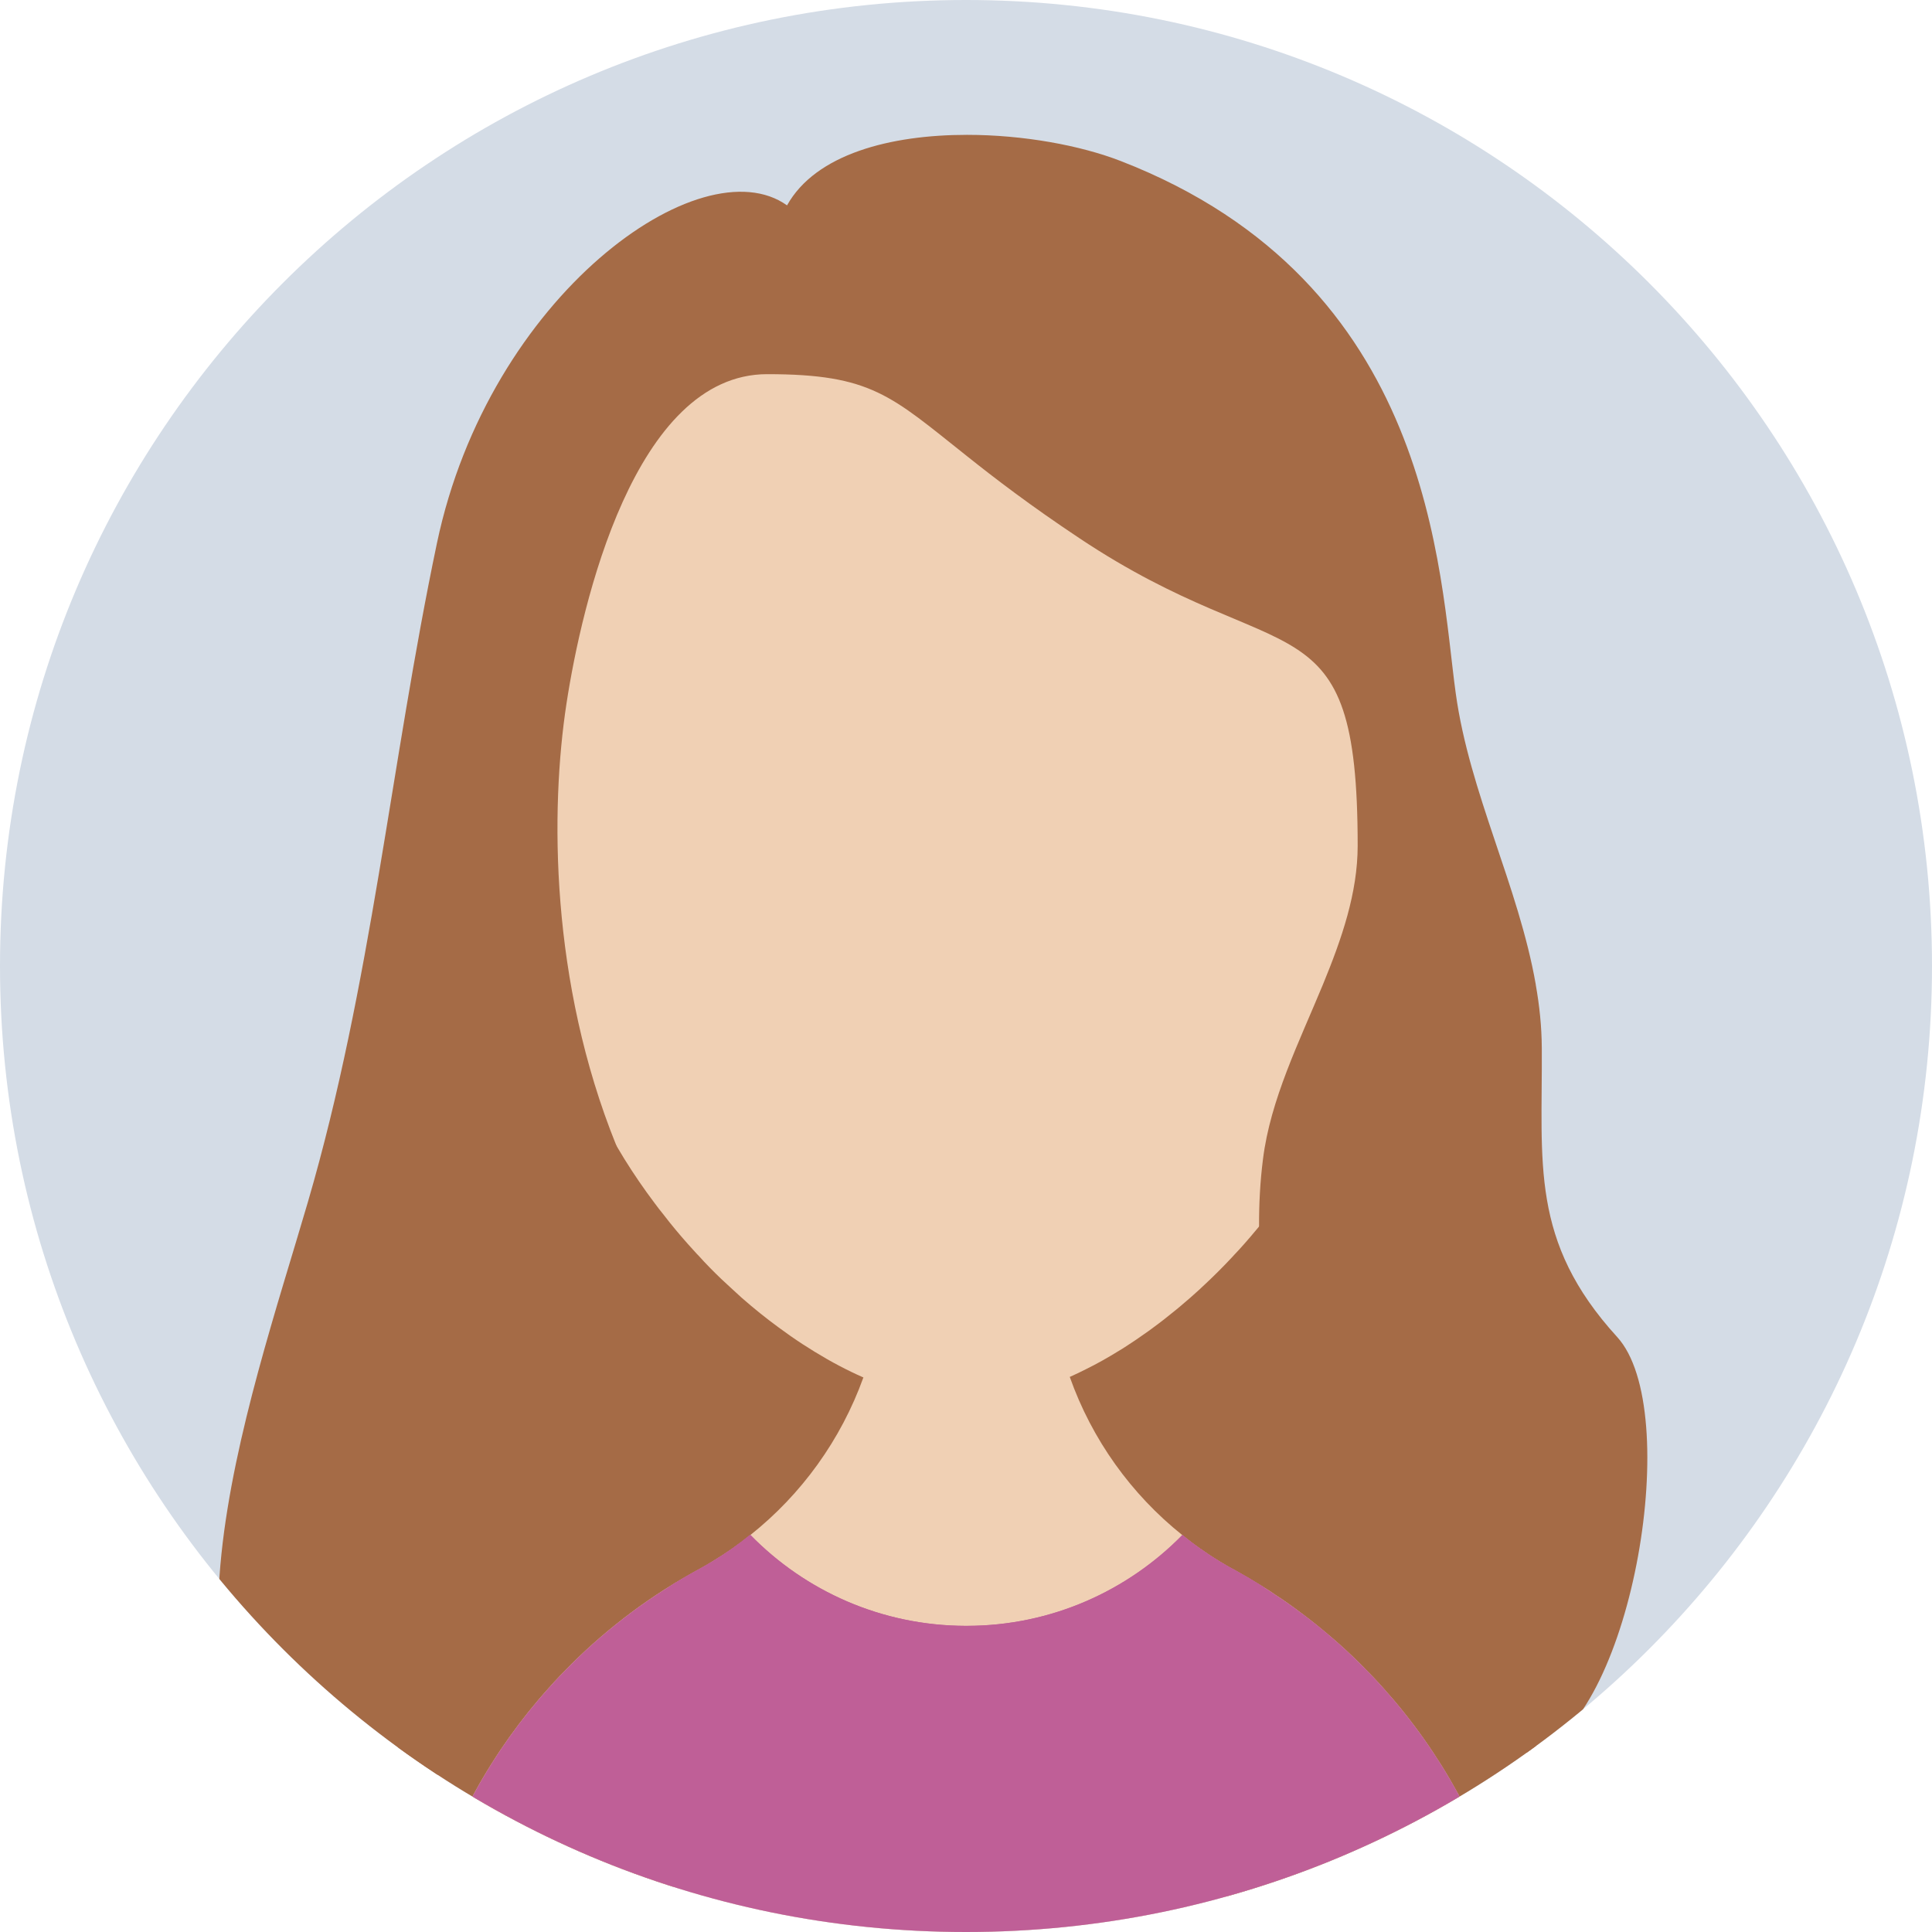
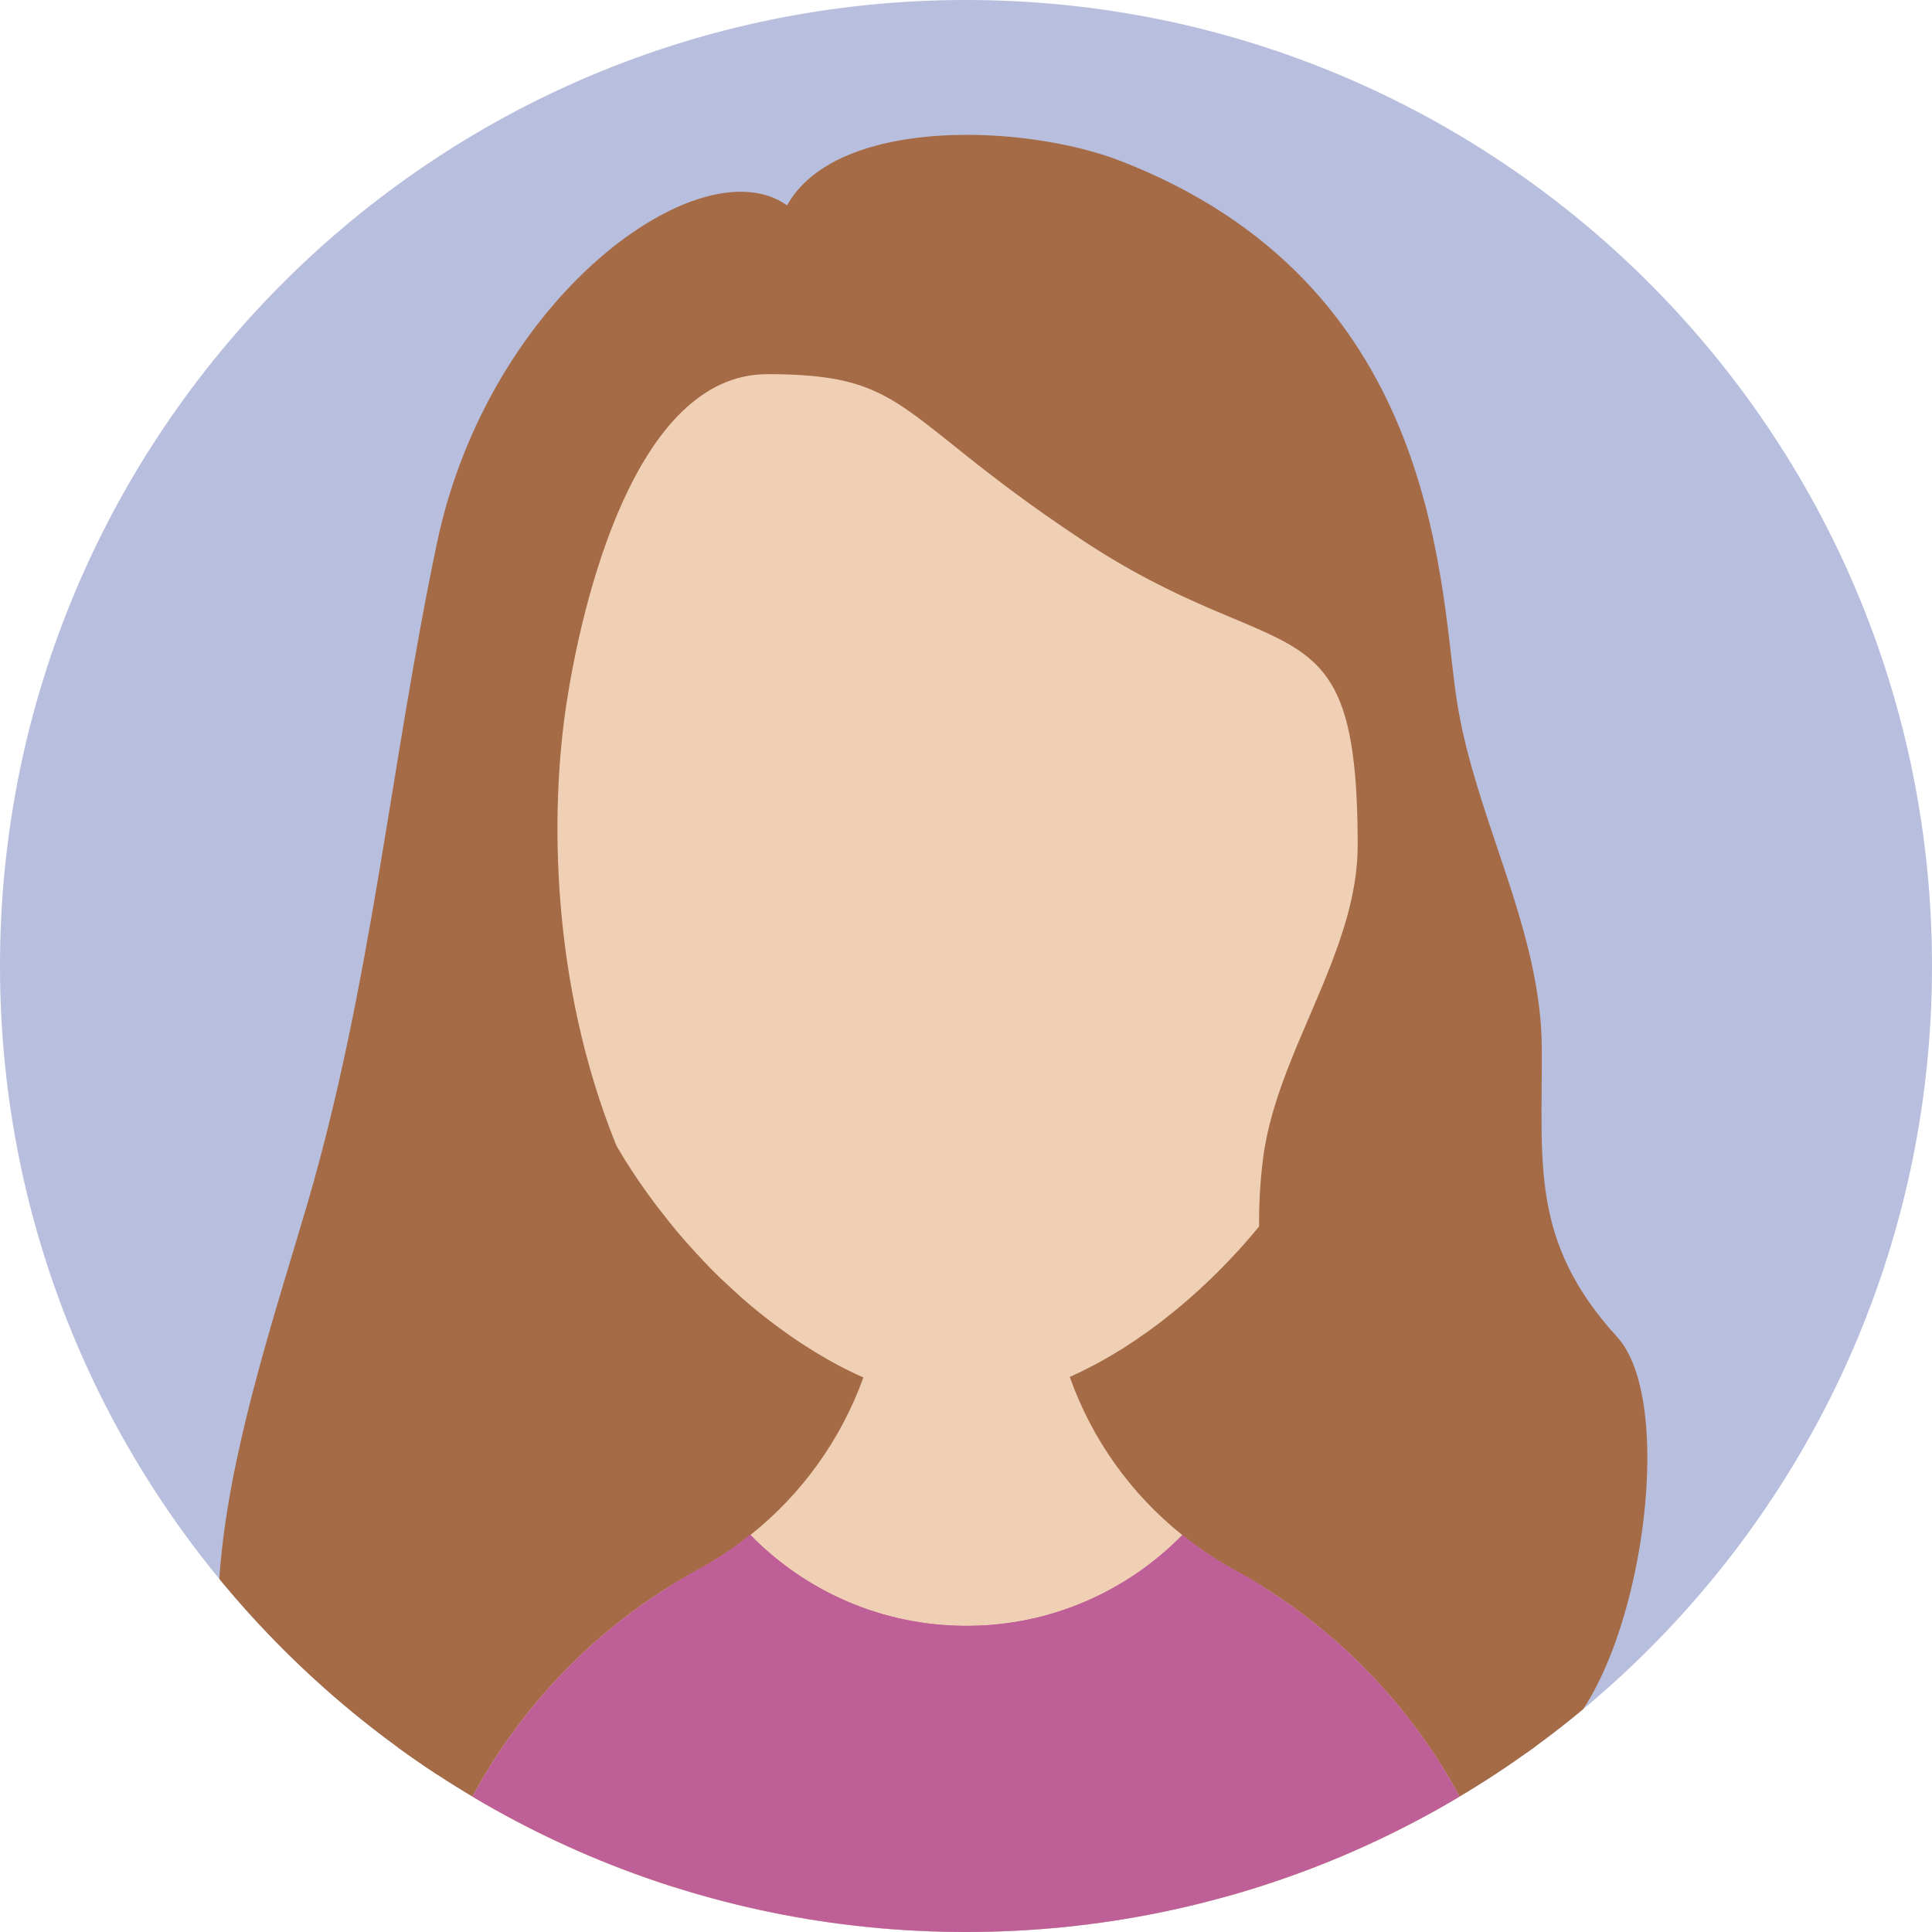
<svg xmlns="http://www.w3.org/2000/svg" xmlns:xlink="http://www.w3.org/1999/xlink" version="1.1" id="Capa_1" x="0px" y="0px" viewBox="0 0 188.148 188.148" style="enable-background:new 0 0 188.148 188.148;" xml:space="preserve">
  <g>
    <g>
      <defs>
        <circle id="SVGID_1_" cx="94.074" cy="94.074" r="94.074" />
      </defs>
-       <use xlink:href="#SVGID_1_" style="overflow:visible;fill:#D4DCE6;" />
+       <use xlink:href="#SVGID_1_" style="overflow:visible;fill:#B8BEDD;" />
      <clipPath id="SVGID_2_">
        <use xlink:href="#SVGID_1_" style="overflow:visible;" />
      </clipPath>
      <g style="clip-path:url(#SVGID_2_);">
        <polygon style="fill:#A56B46;" points="149.561,97.761 149.561,185.173 38.8,183.288 38.8,95.876    " />
        <path style="fill:#F0D0B4;" d="M135.938,58.277v25.775c0,0.452-0.011,0.905-0.02,1.357c-0.011,0.37-0.021,0.73-0.042,1.1     c-0.01,0.329-0.03,0.658-0.061,0.987c-0.01,0.236-0.03,0.473-0.051,0.71c-0.011,0.144-0.02,0.277-0.041,0.421     c-0.02,0.257-0.042,0.524-0.083,0.781c-0.041,0.494-0.103,0.977-0.175,1.47c-0.01,0.124-0.03,0.247-0.051,0.37     c-0.031,0.247-0.072,0.494-0.113,0.74v0.031c-0.061,0.359-0.123,0.709-0.186,1.069c-0.092,0.494-0.185,0.987-0.287,1.47     c-0.011,0.021-0.011,0.041-0.02,0.062c-0.011,0.072-0.021,0.144-0.042,0.216c-0.01,0.021-0.01,0.041-0.02,0.062     c-0.051,0.268-0.112,0.524-0.175,0.781c-0.02,0.113-0.041,0.227-0.082,0.339c-0.03,0.185-0.082,0.37-0.123,0.555     c-0.031,0.103-0.052,0.216-0.093,0.319c-0.02,0.093-0.051,0.185-0.072,0.268c-0.216,0.843-0.462,1.666-0.72,2.488     c-0.123,0.391-0.246,0.771-0.38,1.162c-0.011,0.041-0.031,0.082-0.041,0.123c-0.124,0.35-0.247,0.699-0.37,1.049     c-0.041,0.103-0.082,0.206-0.124,0.319c-0.123,0.329-0.246,0.658-0.38,0.987c-0.154,0.401-0.319,0.792-0.483,1.183     c-0.144,0.35-0.298,0.699-0.452,1.048c-0.021,0.062-0.052,0.113-0.072,0.175c-0.175,0.37-0.339,0.74-0.514,1.1     c-0.175,0.38-0.36,0.761-0.556,1.141c-0.37,0.751-0.77,1.501-1.172,2.231l-0.555,0.987c-1.584,2.724-3.342,5.285-5.254,7.649     c-0.258,0.34-0.524,0.669-0.803,0.987c-0.38,0.463-0.771,0.915-1.161,1.357c-0.329,0.37-0.669,0.75-1.019,1.11     c-0.01,0.021-0.021,0.031-0.041,0.051c-0.986,1.06-1.994,2.067-3.022,3.013c-0.206,0.206-0.422,0.391-0.638,0.586     c-0.35,0.319-0.699,0.628-1.059,0.926c-0.277,0.247-0.565,0.483-0.853,0.72c-0.74,0.606-1.48,1.192-2.23,1.737     c-0.309,0.236-0.628,0.463-0.946,0.679c-0.514,0.37-1.038,0.72-1.563,1.059c-0.288,0.195-0.586,0.381-0.885,0.556     c-1.049,0.648-2.107,1.244-3.156,1.758c-0.257,0.134-0.514,0.257-0.771,0.381c-0.258,0.123-0.524,0.246-0.803,0.37     c-0.339,0.154-0.678,0.298-1.018,0.432c-0.134,0.062-0.268,0.113-0.4,0.154c-0.401,0.164-0.812,0.318-1.214,0.452     c-0.504,0.186-1.018,0.34-1.521,0.483c-0.35,0.103-0.709,0.195-1.059,0.277c-0.021,0.011-0.042,0.021-0.072,0.021     c-0.35,0.082-0.699,0.165-1.049,0.227c-0.093,0.021-0.185,0.041-0.277,0.051c-0.288,0.052-0.576,0.104-0.864,0.134     c-0.411,0.063-0.822,0.113-1.233,0.134c-0.143,0.02-0.277,0.031-0.422,0.031c-0.329,0.02-0.647,0.03-0.966,0.03h-0.041     c-0.319,0-0.638-0.01-0.957-0.03c-0.123,0-0.246-0.011-0.369-0.031c-0.288-0.01-0.587-0.041-0.895-0.082     c-0.063,0-0.134-0.011-0.195-0.02c-0.381-0.052-0.762-0.113-1.152-0.186c-0.329-0.051-0.657-0.123-0.997-0.205     c-1.758-0.401-3.567-1.008-5.397-1.82c-1.563-0.688-3.146-1.521-4.719-2.487c-0.792-0.483-1.584-0.998-2.365-1.543     c-0.391-0.277-0.781-0.555-1.172-0.843c-1.224-0.895-2.437-1.871-3.63-2.92c-0.328-0.298-0.657-0.597-0.986-0.904     c-0.329-0.299-0.658-0.607-0.977-0.905c-0.761-0.729-1.501-1.48-2.211-2.272c-0.052-0.041-0.093-0.092-0.134-0.133     c-0.298-0.319-0.597-0.649-0.894-0.987c-0.822-0.926-1.624-1.882-2.385-2.879c-0.299-0.36-0.576-0.729-0.854-1.101     c-1.039-1.377-2.025-2.816-2.951-4.308c-0.246-0.401-0.493-0.812-0.729-1.213c-0.288-0.483-0.565-0.977-0.843-1.47     c-1.028-1.851-1.975-3.773-2.797-5.758c-0.123-0.288-0.247-0.576-0.35-0.864c-0.165-0.37-0.309-0.751-0.442-1.12     c-0.205-0.546-0.4-1.09-0.586-1.635c-0.185-0.545-0.359-1.1-0.534-1.655c-0.165-0.535-0.319-1.069-0.463-1.614     c-0.165-0.576-0.319-1.162-0.452-1.758c-0.011-0.062-0.031-0.124-0.042-0.185c-0.195-0.822-0.369-1.655-0.523-2.498     c-0.206-1.11-0.37-2.241-0.494-3.382c-0.051-0.36-0.082-0.72-0.113-1.08c-0.041-0.38-0.071-0.75-0.092-1.131     c-0.052-0.689-0.083-1.388-0.104-2.087c-0.01-0.452-0.021-0.905-0.021-1.357V58.277c0-22.341,17.51-40.601,39.562-41.794     c0.042-0.011,0.072-0.011,0.113-0.011c0.288-0.01,0.576-0.021,0.864-0.031c0.432-0.01,0.853-0.021,1.285-0.021h0.041     c0.441,0,0.884,0.01,1.326,0.021c0.339,0.01,0.679,0.021,1.018,0.042h0.031c2.354,0.133,4.668,0.462,6.898,0.966     c2.725,0.617,5.347,1.501,7.834,2.622c3.394,1.521,6.55,3.475,9.388,5.809c2.385,1.954,4.555,4.154,6.446,6.58     c5.511,7.022,8.831,15.844,8.903,25.446C135.938,58.03,135.938,58.153,135.938,58.277z" />
        <path style="fill:#F0D0B4;" d="M148.615,200.745v0.011H39.54v-0.011c0-6.097,0.997-11.978,2.858-17.457     c0.021-0.052,0.031-0.104,0.052-0.154c0.339-0.997,0.709-1.984,1.11-2.961v-0.011c0.391-0.977,0.822-1.933,1.274-2.879     c1.8-3.794,4.041-7.341,6.642-10.59c0.658-0.812,1.327-1.604,2.016-2.364c0.339-0.391,0.699-0.771,1.059-1.151     c0.36-0.37,0.72-0.74,1.09-1.11c1.841-1.841,3.814-3.526,5.892-5.079c1.038-0.771,2.087-1.491,3.177-2.19     c0.144-0.092,0.288-0.185,0.432-0.267c0.401-0.258,0.802-0.504,1.214-0.74c0.555-0.329,1.12-0.648,1.686-0.957     c0.021-0.02,0.041-0.02,0.041-0.02c0.442-0.236,0.874-0.493,1.306-0.761c1.285-0.771,2.52-1.624,3.691-2.57     c4.966-3.947,8.811-9.253,11.001-15.34c0.638-1.789,1.141-3.649,1.48-5.561c0.35-1.975,0.535-4.01,0.535-6.087l7.947,0.041h0.133     l8.04,0.041c0,2.036,0.175,4.03,0.515,5.974c0.329,1.912,0.822,3.763,1.449,5.542c2.159,6.106,5.994,11.433,10.96,15.401     c0.74,0.606,1.491,1.161,2.282,1.686c0.083,0.063,0.154,0.113,0.237,0.165c0.37,0.247,0.74,0.493,1.131,0.72     c0.421,0.257,0.854,0.514,1.285,0.75c0.071,0.02,0.134,0.052,0.185,0.093c0.905,0.504,1.8,1.028,2.674,1.573     c0.071,0.041,0.133,0.082,0.205,0.134c0.35,0.216,0.71,0.441,1.049,0.689c0.854,0.545,1.687,1.142,2.498,1.759     c0,0.01,0.011,0.01,0.011,0.01h0.01c1.039,0.771,2.046,1.594,3.033,2.437c0.987,0.843,1.933,1.728,2.848,2.643     c5.902,5.87,10.456,13.088,13.171,21.139C147.607,188.768,148.615,194.639,148.615,200.745z" />
        <path style="fill:#BF5F97;" d="M148.615,200.745H39.54c0-6.097,0.997-11.978,2.858-17.457c0.021-0.052,0.031-0.104,0.052-0.154     c0.339-0.997,0.709-1.984,1.11-2.961v-0.011c0.391-0.977,0.822-1.933,1.274-2.879c1.8-3.794,4.041-7.341,6.642-10.59     c0.658-0.812,1.327-1.604,2.016-2.364c0.339-0.391,0.699-0.771,1.059-1.151c0.36-0.37,0.72-0.74,1.09-1.11     c1.841-1.841,3.814-3.526,5.892-5.079c1.038-0.771,2.087-1.491,3.177-2.19c0.144-0.092,0.288-0.185,0.432-0.267     c0.401-0.258,0.802-0.504,1.214-0.74c0.555-0.34,1.12-0.658,1.686-0.967c0.021-0.021,0.041-0.011,0.041-0.011v-0.01     c0.442-0.247,0.874-0.493,1.306-0.751c1.285-0.781,2.52-1.645,3.671-2.591c0.01,0.011,0.01,0.011,0.021,0.021     c5.325,5.449,12.738,8.832,20.964,8.853h0.133c8.205-0.011,15.628-3.403,20.964-8.842l0.011-0.011     c0.729,0.606,1.49,1.172,2.271,1.696c0.083,0.063,0.154,0.113,0.237,0.165c0.37,0.247,0.75,0.483,1.131,0.72     c0.421,0.257,0.854,0.504,1.285,0.74c0.071,0.021,0.123,0.062,0.185,0.093c0.905,0.503,1.8,1.027,2.674,1.583     c0.071,0.041,0.133,0.082,0.205,0.134c0.35,0.216,0.71,0.441,1.049,0.689c0.854,0.545,1.687,1.142,2.498,1.759h0.021     c1.039,0.781,2.057,1.593,3.033,2.446c0.987,0.843,1.933,1.728,2.848,2.643c5.902,5.87,10.456,13.088,13.171,21.139     C147.607,188.768,148.615,194.639,148.615,200.745z" />
        <path style="fill:#A56B46;" d="M149.798,170.583c-0.072,0.031-0.154,0.063-0.237,0.072c-5.407,1.408-26.731-24.288-26.947-51.225     c-0.01-2.17,0.103-4.35,0.381-6.539c0.72-5.809,3.517-11.392,5.84-17.016c1.83-4.452,3.382-8.914,3.382-13.52     c0-24.675-7.155-16.635-27.111-29.95c-4.822-3.208-8.246-5.84-10.93-7.979c-7.412-5.881-9.294-7.988-19.462-7.988     c-12.935,0-18.075,22.464-19.545,32.067c-1.583,10.333-1.604,27.081,4.843,43.027c4.995,12.356,4.996,24.47-4.843,37.928     c-3.691,5.049-9.346,22.105-16.368,27.605c-2.189,1.717-4.503,2.314-6.939,1.069c-19.186-9.818-7.64-41.331-1.882-61.061     c6.2-21.231,8.071-42.75,12.574-64.187C47.632,28.749,68.297,14.036,76.646,20c2.786-4.997,10.076-6.868,17.529-6.868     c5.46,0,11.022,1.018,14.97,2.55c30.484,11.834,30.999,40.087,32.623,51.838c1.337,9.706,6.117,18.774,7.793,28.356v0.031     c0.36,2.015,0.576,4.071,0.587,6.148c0.071,11.217-1.183,18.805,7.341,28.15C163.955,137.289,159.01,166.543,149.798,170.583z" />
        <g>
          <path style="fill:#BF5F97;" d="M94.175,158.335l-0.03,0.052l-0.011,0.02c-2.899,4.503-7.7,6.847-12.543,6.847      c-3.938,0-7.896-1.552-10.867-4.739l-5.583-5.983c0.946-0.607,1.912-1.173,2.899-1.707c0.021-0.021,0.041-0.011,0.041-0.011      v-0.01c0.442-0.247,0.874-0.493,1.306-0.751c1.285-0.781,2.52-1.645,3.671-2.591c0.01,0.011,0.01,0.011,0.021,0.021      c5.325,5.449,12.738,8.832,20.964,8.853H94.175z" />
          <path style="fill:#BF5F97;" d="M123.138,154.613l-5.5,5.901c-2.972,3.188-6.93,4.739-10.878,4.739      c-4.832,0-9.644-2.344-12.533-6.847l-0.01-0.02l-0.042-0.052c8.205-0.011,15.628-3.403,20.964-8.842l0.011-0.011      c0.729,0.606,1.49,1.172,2.271,1.696c0.083,0.063,0.154,0.113,0.237,0.165c0.37,0.247,0.75,0.483,1.131,0.72      c0.421,0.257,0.854,0.504,1.285,0.74c0.071,0.021,0.123,0.062,0.185,0.093c0.905,0.503,1.8,1.027,2.674,1.583      C123.004,154.52,123.065,154.561,123.138,154.613z" />
        </g>
      </g>
    </g>
  </g>
  <g>
</g>
  <g>
</g>
  <g>
</g>
  <g>
</g>
  <g>
</g>
  <g>
</g>
  <g>
</g>
  <g>
</g>
  <g>
</g>
  <g>
</g>
  <g>
</g>
  <g>
</g>
  <g>
</g>
  <g>
</g>
  <g>
</g>
</svg>
